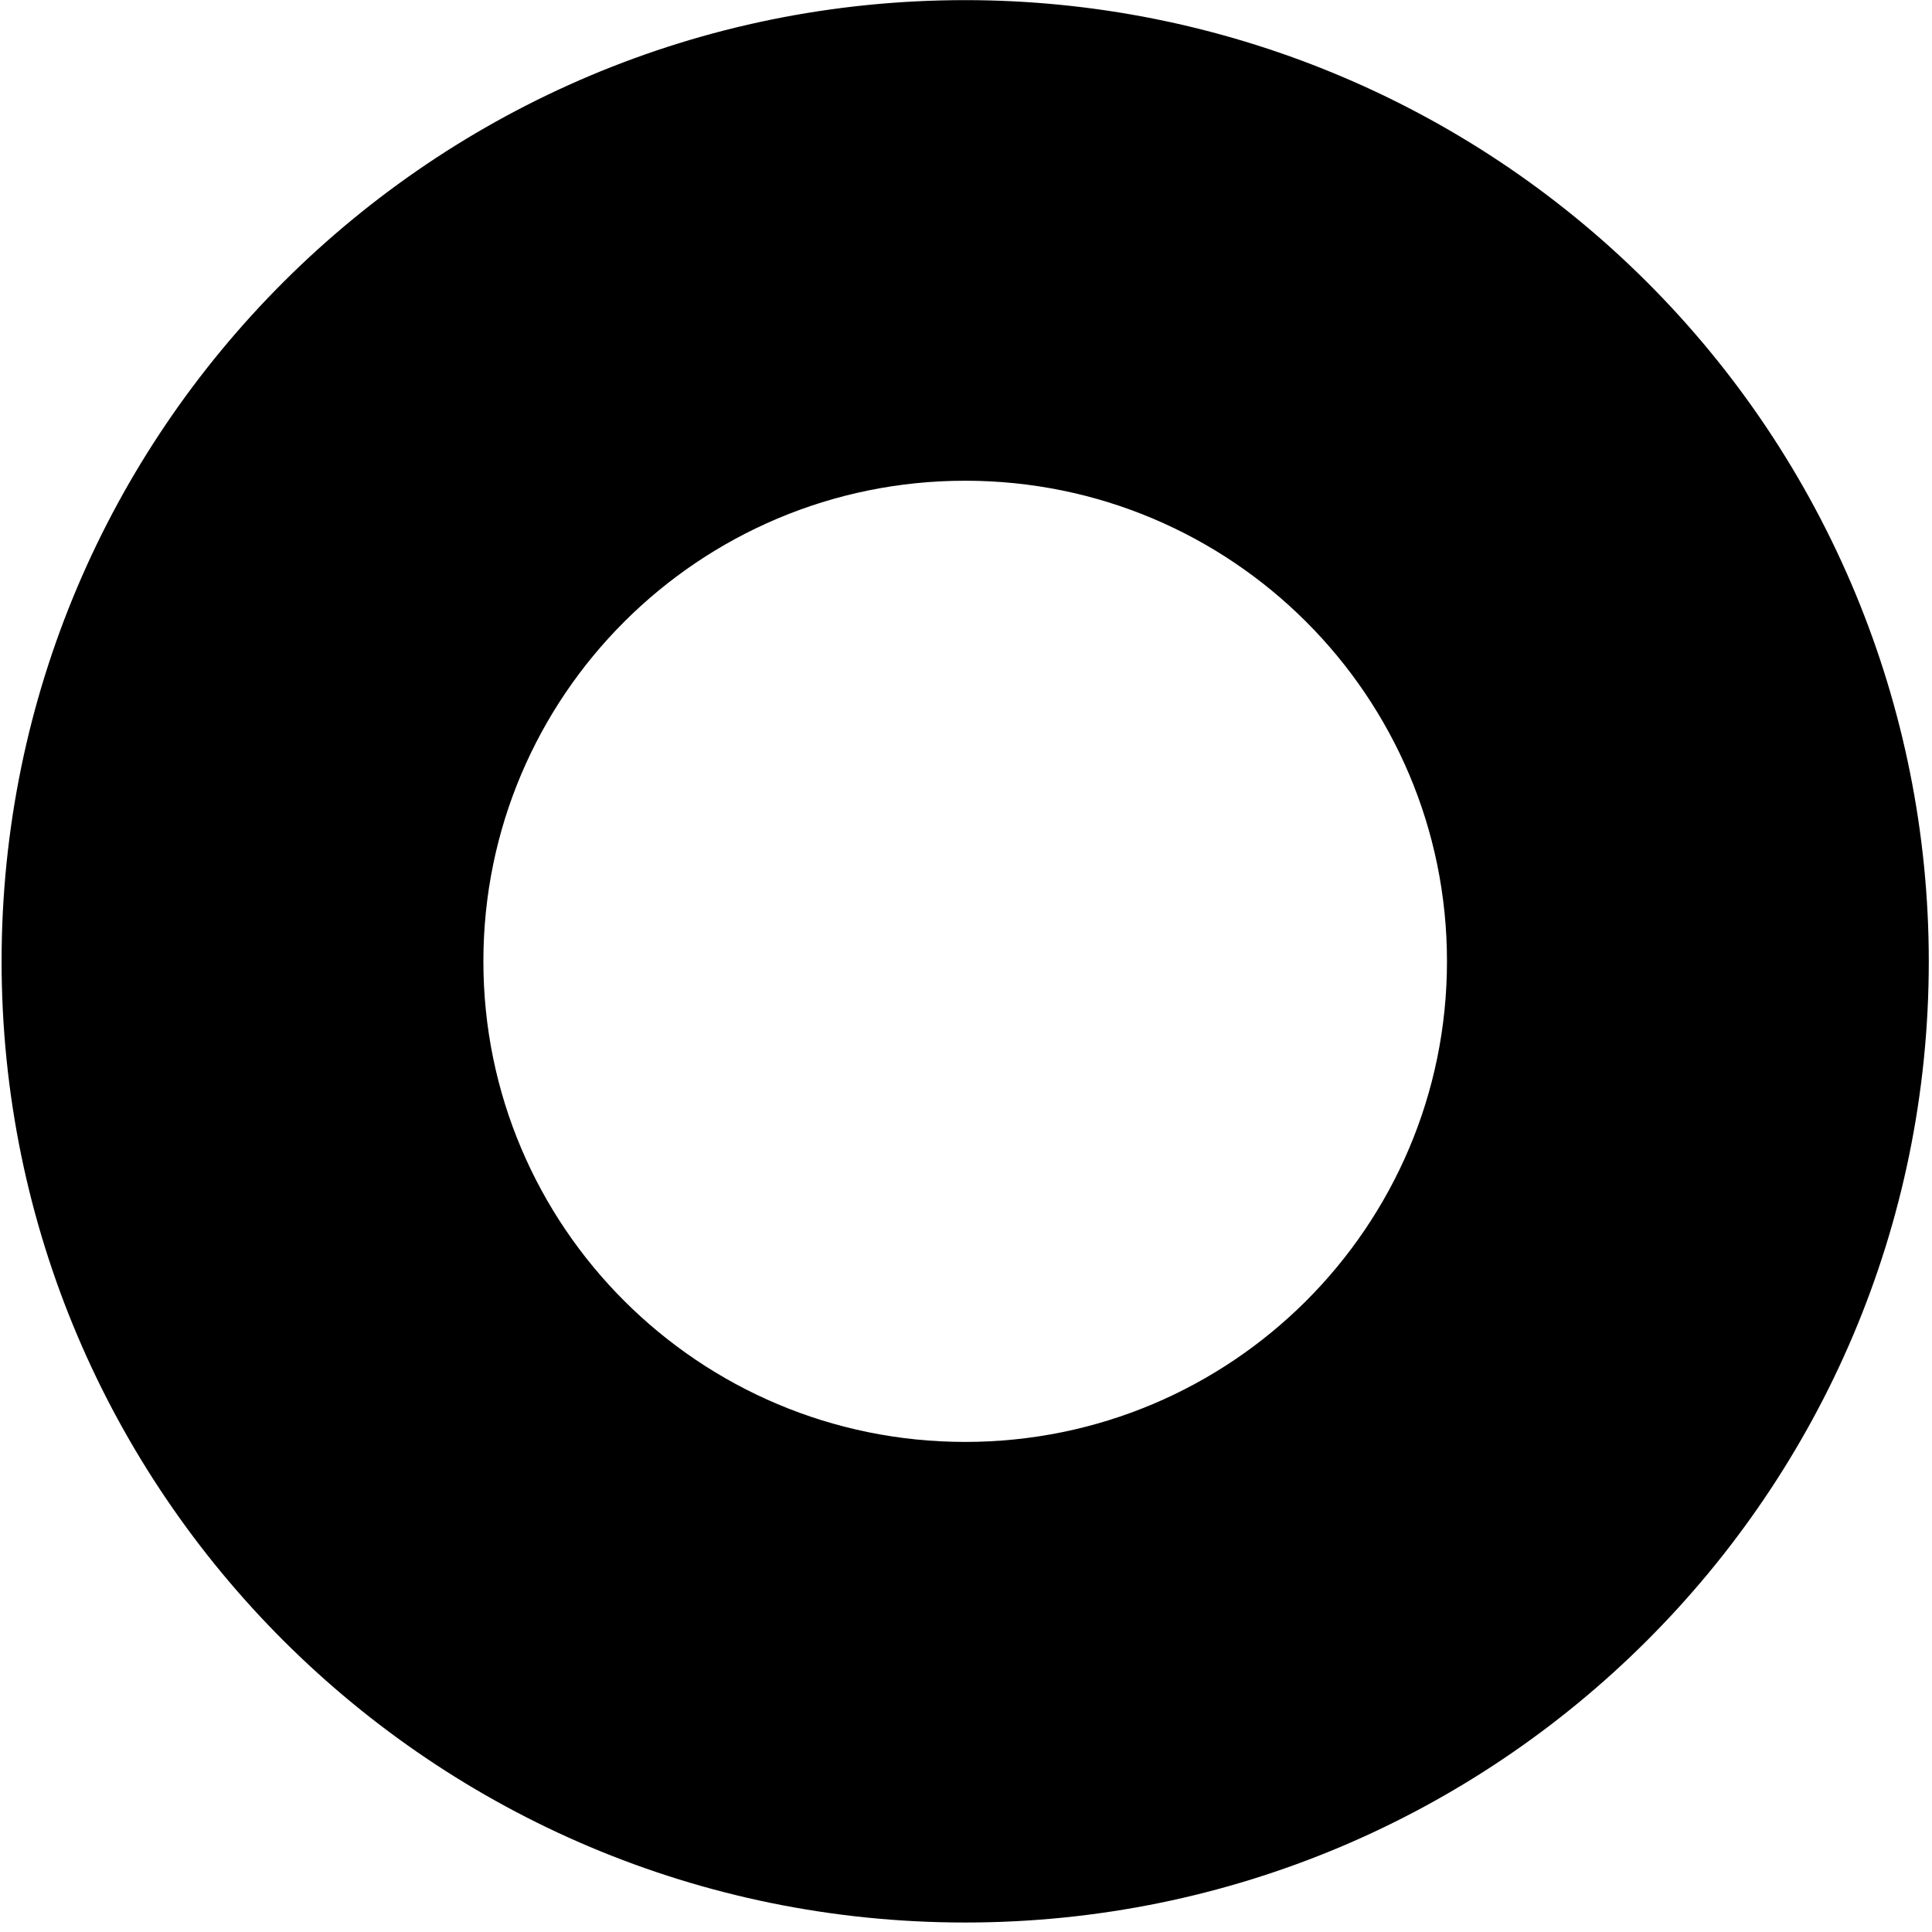
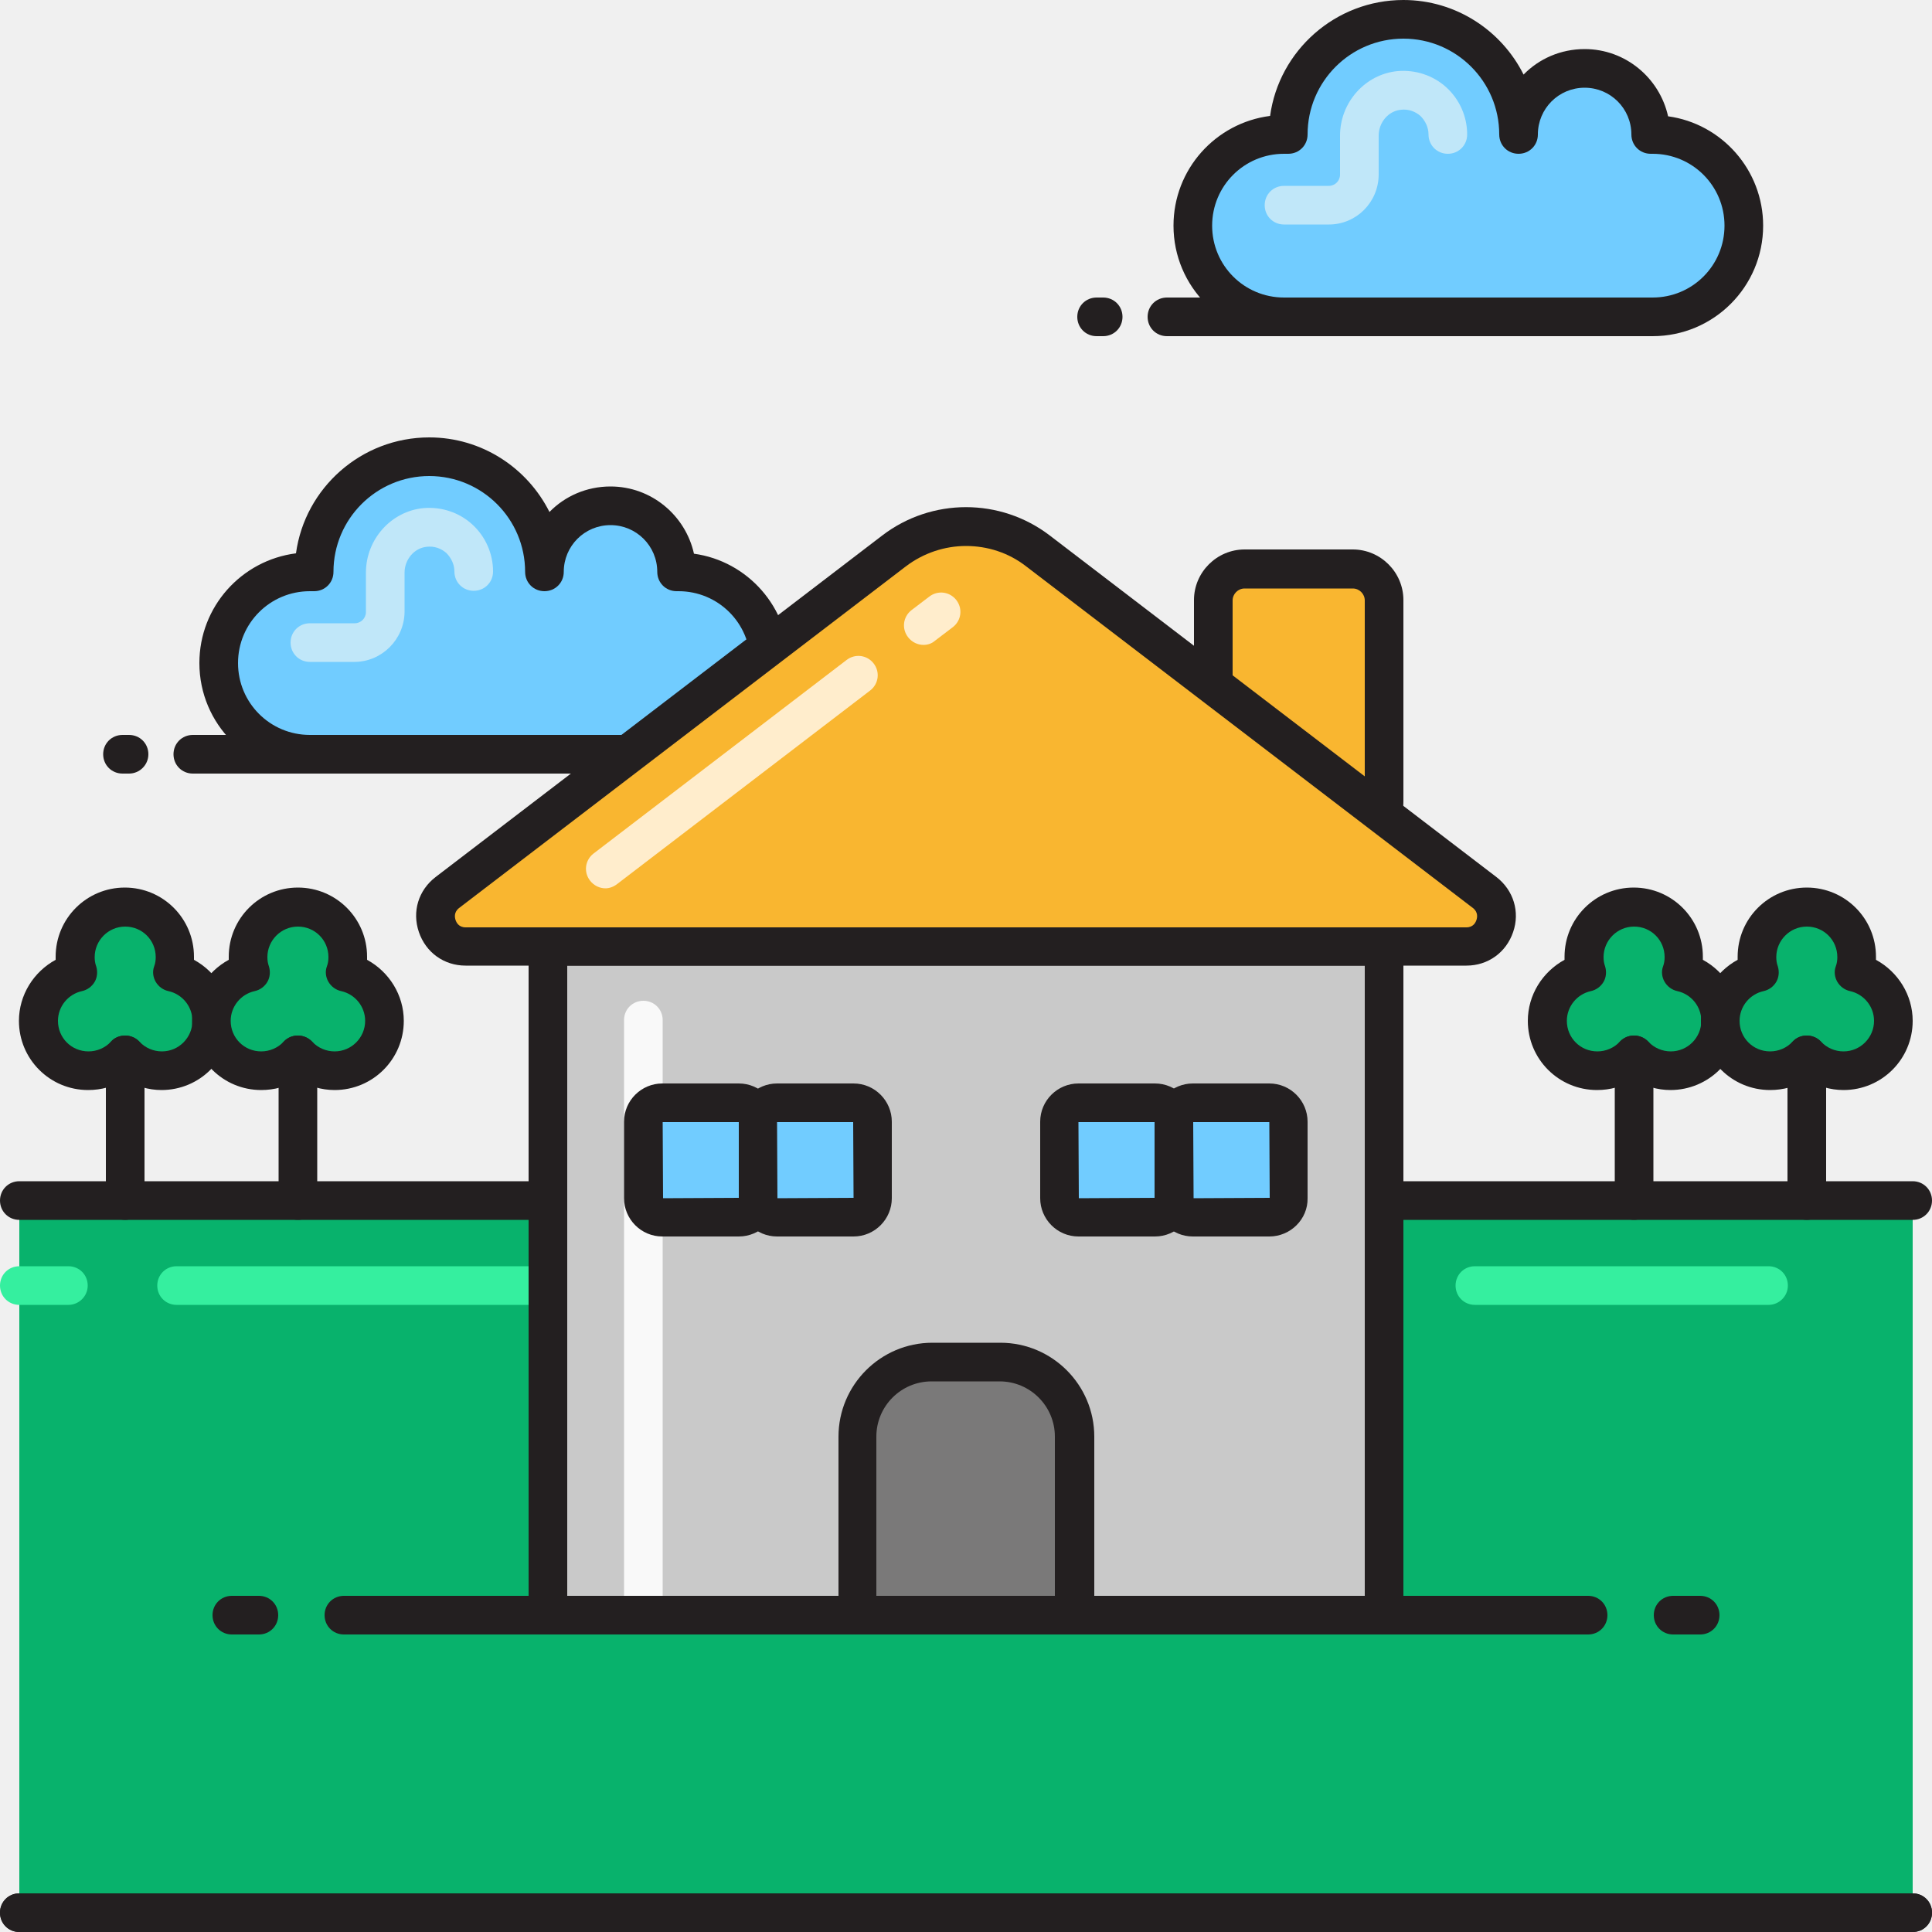
- <svg xmlns="http://www.w3.org/2000/svg" width="300" height="300">
-   <g>
-     <rect fill="#ffffff" id="canvas_background" height="302" width="302" y="-1" x="-1" />
-     <g display="none" overflow="visible" y="0" x="0" height="100%" width="100%" id="canvasGrid">
-       <rect fill="url(#gridpattern)" stroke-width="0" y="0" x="0" height="100%" width="100%" />
-     </g>
-   </g>
-   <g>
-     <text stroke="#000" transform="matrix(21.97757,0,0,10.86286,-3005.434,-1340.542) " xml:space="preserve" text-anchor="start" font-family="Helvetica, Arial, sans-serif" font-size="24" id="svg_3" y="145.448" x="136.833" stroke-width="0" fill="#000000" />
-     <text stroke="#000" transform="matrix(22.24304,0,0,11.11346,-3174.987,-1407.411) " xml:space="preserve" text-anchor="start" font-family="Helvetica, Arial, sans-serif" font-size="24" id="svg_4" y="148.448" x="142.833" fill-opacity="null" stroke-opacity="null" stroke-width="0" fill="#000000" />
-     <path stroke="#000" id="svg_9" d="m0.247,149.274l0,0c0,-82.431 66.99,-149.254 149.627,-149.254l0,0c39.683,0 77.742,15.725 105.802,43.715c28.06,27.991 43.825,65.954 43.825,105.538l0,0c0,82.431 -66.99,149.254 -149.627,149.254l0,0c-82.637,0 -149.627,-66.823 -149.627,-149.254zm74.813,0l0,0c0,41.215 33.495,74.627 74.813,74.627c41.318,0 74.813,-33.412 74.813,-74.627c0,-41.215 -33.495,-74.627 -74.813,-74.627l0,0c-41.318,0 -74.813,33.412 -74.813,74.627z" fill-opacity="null" stroke-opacity="null" stroke-width="0" fill="#000000" />
-   </g>
+ <svg xmlns="http://www.w3.org/2000/svg" t="1741422504770" class="icon" viewBox="0 0 1024 1024" version="1.1" p-id="2974" width="200" height="200">
+   <path d="M164.25 410.01H102.195c-5.734 0-10.24-4.506-10.24-10.24s4.506-10.24 10.24-10.24h62.054c5.734 0 10.24 4.506 10.24 10.24s-4.71 10.24-10.24 10.24zM68.403 410.01h-3.482c-5.734 0-10.24-4.506-10.24-10.24s4.506-10.24 10.24-10.24h3.482c5.734 0 10.24 4.506 10.24 10.24s-4.71 10.24-10.24 10.24z" fill="#231F20" p-id="2975" />
+   <path d="M164.25 303.104c-26.624 0-48.333 21.709-48.333 48.333s21.709 48.333 48.333 48.333h195.379c26.624 0 48.333-21.709 48.333-48.333S386.253 303.104 359.629 303.104h-1.024c0-19.456-15.77-35.021-35.021-35.021-19.456 0-35.021 15.77-35.021 35.021 0-33.792-27.238-61.03-61.03-61.03S166.502 269.312 166.502 303.104h-2.253z" fill="#71CCFF" p-id="2976" />
+   <path d="M359.629 410.01H164.25c-32.358 0-58.573-26.214-58.573-58.573 0-29.901 22.323-54.477 51.2-58.163 4.71-34.611 34.611-61.44 70.656-61.44 27.853 0 52.019 16.179 63.693 39.526 8.192-8.397 19.661-13.517 32.358-13.517 21.709 0 39.731 15.36 44.237 35.635 28.467 3.891 50.381 28.467 50.381 57.958 0 32.154-26.214 58.573-58.573 58.573zM164.25 313.344c-21.094 0-38.093 16.998-38.093 38.093s16.998 38.093 38.093 38.093h195.379c21.094 0 38.093-16.998 38.093-38.093s-16.998-38.093-38.093-38.093h-1.024c-5.734 0-10.24-4.506-10.24-10.24 0-13.722-11.059-24.781-24.781-24.781s-24.781 11.059-24.781 24.781c0 5.734-4.506 10.24-10.24 10.24s-10.24-4.506-10.24-10.24c0-28.058-22.733-50.79-50.79-50.79S176.742 275.046 176.742 303.104c0 5.734-4.506 10.24-10.24 10.24h-2.253z" fill="#231F20" p-id="2977" />
+   <path d="M187.802 350.822H164.25c-5.734 0-10.24-4.506-10.24-10.24s4.506-10.24 10.24-10.24h23.757c3.277 0 5.939-2.662 5.939-5.939v-20.89c0-17.613 13.312-32.563 30.515-34.202 9.421-0.819 18.842 2.253 25.805 8.602 6.963 6.349 11.059 15.36 11.059 24.986 0 5.734-4.506 10.24-10.24 10.24s-10.24-4.506-10.24-10.24c0-3.686-1.638-7.168-4.301-9.83-2.867-2.458-6.349-3.686-10.24-3.277-6.758 0.614-11.878 6.758-11.878 13.722v20.89c-0.205 14.541-12.083 26.419-26.624 26.419z" fill="#C0E7F9" p-id="2978" />
+   <path d="M680.55 178.176H618.496c-5.734 0-10.24-4.506-10.24-10.24s4.506-10.24 10.24-10.24h62.054c5.734 0 10.24 4.506 10.24 10.24s-4.506 10.24-10.24 10.24zM584.704 178.176h-3.482c-5.734 0-10.24-4.506-10.24-10.24s4.506-10.24 10.24-10.24h3.482c5.734 0 10.24 4.506 10.24 10.24s-4.506 10.24-10.24 10.24z" fill="#231F20" p-id="2979" />
+   <path d="M680.55 71.27c-26.624 0-48.333 21.709-48.333 48.333S653.926 167.936 680.55 167.936h195.379c26.624 0 48.333-21.709 48.333-48.333s-21.709-48.333-48.333-48.333h-1.024c0-19.456-15.77-35.021-35.021-35.021S804.864 51.814 804.864 71.27C804.864 37.478 777.421 10.24 743.834 10.24c-33.792 0-61.03 27.238-61.03 61.03h-2.253z" fill="#71CCFF" p-id="2980" />
+   <path d="M875.93 178.176h-195.379c-32.358 0-58.573-26.214-58.573-58.573 0-29.901 22.323-54.477 51.2-58.163 4.71-34.611 34.611-61.44 70.656-61.44 27.853 0 52.019 16.179 63.693 39.526 8.192-8.397 19.661-13.517 32.358-13.517 21.709 0 39.731 15.36 44.237 35.635 28.467 3.891 50.381 28.467 50.381 57.958 0 32.358-26.214 58.573-58.573 58.573z m-195.379-96.666c-21.094 0-38.093 16.998-38.093 38.093S659.456 157.696 680.55 157.696h195.379c21.094 0 38.093-16.998 38.093-38.093s-16.998-38.093-38.093-38.093h-1.024c-5.734 0-10.24-4.506-10.24-10.24 0-13.722-11.059-24.781-24.781-24.781S815.104 57.549 815.104 71.27c0 5.734-4.506 10.24-10.24 10.24s-10.24-4.506-10.24-10.24c0-28.058-22.733-50.79-50.79-50.79s-50.79 22.733-50.79 50.79c0 5.734-4.506 10.24-10.24 10.24h-2.253z" fill="#231F20" p-id="2981" />
+   <path d="M704.307 118.989h-23.757c-5.734 0-10.24-4.506-10.24-10.24s4.506-10.24 10.24-10.24h23.757c3.277 0 5.939-2.662 5.939-5.939V71.885c0-17.613 13.312-32.563 30.515-34.202 9.421-0.819 18.842 2.253 25.805 8.602 6.963 6.349 11.059 15.36 11.059 24.986 0 5.734-4.506 10.24-10.24 10.24s-10.24-4.506-10.24-10.24c0-3.686-1.638-7.168-4.301-9.83-2.867-2.458-6.349-3.686-10.24-3.277-6.758 0.614-11.878 6.758-11.878 13.722v20.89c-0.205 14.541-11.878 26.214-26.419 26.214z" fill="#C0E7F9" p-id="2982" />
+   <path d="M10.24 636.314h1003.52V1013.76H10.24z" fill="#08B26C" p-id="2983" />
+   <path d="M299.213 691.61H93.594c-5.734 0-10.24-4.506-10.24-10.24s4.506-10.24 10.24-10.24h205.619c5.734 0 10.24 4.506 10.24 10.24s-4.71 10.24-10.24 10.24z" fill="#35EF9F" p-id="2984" />
+   <path d="M1013.76 646.554H10.24c-5.734 0-10.24-4.506-10.24-10.24s4.506-10.24 10.24-10.24h1003.52c5.734 0 10.24 4.506 10.24 10.24s-4.506 10.24-10.24 10.24zM1013.76 1024H10.24c-5.734 0-10.24-4.506-10.24-10.24s4.506-10.24 10.24-10.24h1003.52c5.734 0 10.24 4.506 10.24 10.24s-4.506 10.24-10.24 10.24z" fill="#231F20" p-id="2985" />
+   <path d="M1013.76 1024H10.24c-5.734 0-10.24-4.506-10.24-10.24s4.506-10.24 10.24-10.24h1003.52c5.734 0 10.24 4.506 10.24 10.24s-4.506 10.24-10.24 10.24z" fill="#231F20" p-id="2986" />
+   <path d="M891.29 515.277c0.819-2.662 1.229-5.325 1.229-8.192 0-14.541-11.878-26.419-26.419-26.419-14.541 0-26.419 11.878-26.419 26.419 0 2.867 0.41 5.53 1.229 8.192-11.878 2.662-20.685 13.107-20.685 25.805 0 14.541 11.878 26.419 26.419 26.419 7.578 0 14.541-3.277 19.456-8.397 4.915 5.12 11.674 8.397 19.456 8.397 14.541 0 26.419-11.878 26.419-26.419 0-12.698-9.011-23.142-20.685-25.805z" fill="#08B26C" p-id="2987" />
+   <path d="M885.35 577.741c-6.963 0-13.517-2.048-19.456-5.53-5.734 3.686-12.493 5.53-19.456 5.53-20.275 0-36.659-16.384-36.659-36.659 0-13.722 7.782-26.01 19.456-32.358v-1.638c0-20.275 16.384-36.659 36.659-36.659s36.659 16.384 36.659 36.659v1.638c11.674 6.349 19.456 18.637 19.456 32.358 0.205 20.275-16.384 36.659-36.659 36.659z m-19.251-28.877c2.867 0 5.53 1.229 7.578 3.277 3.072 3.277 7.373 5.12 11.878 5.12 9.011 0 16.179-7.373 16.179-16.179 0-7.578-5.325-14.131-12.698-15.77-2.867-0.614-5.325-2.458-6.758-4.915-1.434-2.458-1.843-5.53-0.819-8.192 0.614-1.638 0.819-3.277 0.819-4.915 0-9.011-7.168-16.179-16.179-16.179s-16.179 7.373-16.179 16.179c0 1.638 0.205 3.277 0.819 4.915 0.819 2.662 0.614 5.734-0.819 8.192-1.434 2.458-3.891 4.301-6.758 4.915-7.373 1.638-12.698 8.192-12.698 15.77 0 9.011 7.168 16.179 16.179 16.179 4.506 0 8.806-1.843 11.878-5.12 2.048-2.253 4.71-3.277 7.578-3.277z" fill="#231F20" p-id="2988" />
+   <path d="M866.099 646.554c-5.734 0-10.24-4.506-10.24-10.24V559.104c0-5.734 4.506-10.24 10.24-10.24s10.24 4.506 10.24 10.24v77.21c0 5.53-4.71 10.24-10.24 10.24z" fill="#231F20" p-id="2989" />
+   <path d="M982.835 515.277c0.819-2.662 1.229-5.325 1.229-8.192 0-14.541-11.878-26.419-26.419-26.419s-26.419 11.878-26.419 26.419c0 2.867 0.41 5.53 1.229 8.192-11.878 2.662-20.685 13.107-20.685 25.805 0 14.541 11.878 26.419 26.419 26.419 7.578 0 14.541-3.277 19.456-8.397 4.915 5.12 11.674 8.397 19.456 8.397 14.541 0 26.419-11.878 26.419-26.419 0-12.698-8.806-23.142-20.685-25.805z" fill="#08B26C" p-id="2990" />
+   <path d="M977.101 577.741c-6.963 0-13.722-2.048-19.456-5.53-5.734 3.686-12.493 5.53-19.456 5.53-20.275 0-36.659-16.384-36.659-36.659 0-13.722 7.782-26.01 19.456-32.358v-1.638c0-20.275 16.384-36.659 36.659-36.659s36.659 16.384 36.659 36.659v1.638c11.674 6.349 19.456 18.637 19.456 32.358 0 20.275-16.384 36.659-36.659 36.659z m-19.456-28.877c2.867 0 5.53 1.229 7.578 3.277 3.072 3.277 7.373 5.12 11.878 5.12 9.011 0 16.179-7.373 16.179-16.179 0-7.578-5.325-14.131-12.698-15.77-2.867-0.614-5.325-2.458-6.758-4.915-1.434-2.458-1.843-5.53-0.819-8.192 0.614-1.638 0.819-3.277 0.819-4.915 0-9.011-7.168-16.179-16.179-16.179s-16.179 7.373-16.179 16.179c0 1.638 0.205 3.277 0.819 4.915 0.819 2.662 0.614 5.734-0.819 8.192-1.434 2.458-3.891 4.301-6.758 4.915-7.373 1.638-12.698 8.192-12.698 15.77 0 9.011 7.168 16.179 16.179 16.179 4.506 0 8.806-1.843 11.878-5.12 2.048-2.253 4.71-3.277 7.578-3.277z" fill="#231F20" p-id="2991" />
+   <path d="M957.645 646.554c-5.734 0-10.24-4.506-10.24-10.24V559.104c0-5.734 4.506-10.24 10.24-10.24s10.24 4.506 10.24 10.24v77.21c0 5.53-4.506 10.24-10.24 10.24z" fill="#231F20" p-id="2992" />
+   <path d="M91.546 515.277c0.819-2.662 1.229-5.325 1.229-8.192 0-14.541-11.878-26.419-26.419-26.419-14.541 0-26.419 11.878-26.419 26.419 0 2.867 0.41 5.53 1.229 8.192-11.878 2.662-20.685 13.107-20.685 25.805 0 14.541 11.878 26.419 26.419 26.419 7.578 0 14.541-3.277 19.456-8.397 4.915 5.12 11.674 8.397 19.456 8.397 14.541 0 26.419-11.878 26.419-26.419-0.205-12.698-9.011-23.142-20.685-25.805z" fill="#08B26C" p-id="2993" />
+   <path d="M85.606 577.741c-6.963 0-13.517-2.048-19.456-5.53-5.734 3.686-12.493 5.53-19.456 5.53-20.275 0-36.659-16.384-36.659-36.659 0-13.722 7.782-26.01 19.456-32.358v-1.638c0-20.275 16.384-36.659 36.659-36.659s36.659 16.384 36.659 36.659v1.638c11.674 6.349 19.456 18.637 19.456 32.358 0 20.275-16.384 36.659-36.659 36.659zM66.355 548.864c2.867 0 5.53 1.229 7.578 3.277 3.072 3.277 7.373 5.12 11.878 5.12 9.011 0 16.179-7.373 16.179-16.179 0-7.578-5.325-14.131-12.698-15.77-2.867-0.614-5.325-2.458-6.758-4.915-1.434-2.458-1.843-5.53-0.819-8.192 0.614-1.638 0.819-3.277 0.819-4.915 0-9.011-7.168-16.179-16.179-16.179s-16.179 7.373-16.179 16.179c0 1.638 0.205 3.277 0.819 4.915 0.819 2.662 0.614 5.734-0.819 8.192-1.434 2.458-3.891 4.301-6.758 4.915-7.373 1.638-12.698 8.192-12.698 15.77 0 9.011 7.168 16.179 16.179 16.179 4.506 0 8.806-1.843 11.878-5.12 1.843-2.253 4.71-3.277 7.578-3.277z" fill="#231F20" p-id="2994" />
+   <path d="M66.355 646.554c-5.734 0-10.24-4.506-10.24-10.24V559.104c0-5.734 4.506-10.24 10.24-10.24s10.24 4.506 10.24 10.24v77.21c0 5.53-4.71 10.24-10.24 10.24z" fill="#231F20" p-id="2995" />
+   <path d="M183.091 515.277c0.819-2.662 1.229-5.325 1.229-8.192 0-14.541-11.878-26.419-26.419-26.419-14.541 0-26.419 11.878-26.419 26.419 0 2.867 0.41 5.53 1.229 8.192-11.878 2.662-20.685 13.107-20.685 25.805 0 14.541 11.878 26.419 26.419 26.419 7.578 0 14.541-3.277 19.456-8.397 4.915 5.12 11.674 8.397 19.456 8.397 14.541 0 26.419-11.878 26.419-26.419 0-12.698-8.806-23.142-20.685-25.805z" fill="#08B26C" p-id="2996" />
+   <path d="M177.357 577.741c-6.963 0-13.722-2.048-19.456-5.53-5.734 3.686-12.493 5.53-19.456 5.53-20.275 0-36.659-16.384-36.659-36.659 0-13.722 7.782-26.01 19.456-32.358v-1.638c0-20.275 16.384-36.659 36.659-36.659s36.659 16.384 36.659 36.659v1.638c11.674 6.349 19.456 18.637 19.456 32.358 0 20.275-16.384 36.659-36.659 36.659zM157.901 548.864c2.867 0 5.53 1.229 7.578 3.277 3.072 3.277 7.373 5.12 11.878 5.12 9.011 0 16.179-7.373 16.179-16.179 0-7.578-5.325-14.131-12.698-15.77-2.867-0.614-5.325-2.458-6.758-4.915-1.434-2.458-1.843-5.53-0.819-8.192 0.614-1.638 0.819-3.277 0.819-4.915 0-9.011-7.168-16.179-16.179-16.179s-16.179 7.373-16.179 16.179c0 1.638 0.205 3.277 0.819 4.915 0.819 2.662 0.614 5.734-0.819 8.192-1.434 2.458-3.891 4.301-6.758 4.915-7.373 1.638-12.698 8.192-12.698 15.77 0 9.011 7.168 16.179 16.179 16.179 4.506 0 8.806-1.843 11.878-5.12 2.048-2.253 4.71-3.277 7.578-3.277z" fill="#231F20" p-id="2997" />
+   <path d="M157.901 646.554c-5.734 0-10.24-4.506-10.24-10.24V559.104c0-5.734 4.506-10.24 10.24-10.24s10.24 4.506 10.24 10.24v77.21c0 5.53-4.506 10.24-10.24 10.24z" fill="#231F20" p-id="2998" />
+   <path d="M36.25 691.61H10.24c-5.734 0-10.24-4.506-10.24-10.24s4.506-10.24 10.24-10.24h26.01c5.734 0 10.24 4.506 10.24 10.24s-4.71 10.24-10.24 10.24zM937.37 691.61h-155.648c-5.734 0-10.24-4.506-10.24-10.24s4.506-10.24 10.24-10.24h155.648c5.734 0 10.24 4.506 10.24 10.24s-4.71 10.24-10.24 10.24z" fill="#35EF9F" p-id="2999" />
+   <path d="M643.277 318.054v106.701c0 9.216 7.373 16.589 16.589 16.589h57.344c9.216 0 16.589-7.373 16.589-16.589v-106.701c0-9.216-7.373-16.589-16.589-16.589h-57.344c-9.216 0.205-16.589 7.578-16.589 16.589z" fill="#F9B630" p-id="3000" />
+   <path d="M717.005 451.584h-57.344c-14.746 0-26.829-12.083-26.829-26.829v-106.701c0-14.746 12.083-26.829 26.829-26.829h57.344c14.746 0 26.829 12.083 26.829 26.829v106.701c0 14.95-12.083 26.829-26.829 26.829z m-57.344-139.674c-3.482 0-6.349 2.867-6.349 6.349v106.701c0 3.482 2.867 6.349 6.349 6.349h57.344c3.482 0 6.349-2.867 6.349-6.349v-106.701c0-3.482-2.867-6.349-6.349-6.349h-57.344z" fill="#231F20" p-id="3001" />
+   <path d="M290.406 501.555h443.187V856.064H290.406z" fill="#C9C9C9" p-id="3002" />
+   <path d="M340.992 866.304c-5.734 0-10.24-4.506-10.24-10.24V540.672c0-5.734 4.506-10.24 10.24-10.24s10.24 4.506 10.24 10.24v315.392c0 5.734-4.506 10.24-10.24 10.24z" fill="#F9F9F9" p-id="3003" />
+   <path d="M733.594 866.304H290.406c-5.734 0-10.24-4.506-10.24-10.24V501.555c0-5.734 4.506-10.24 10.24-10.24h443.187c5.734 0 10.24 4.506 10.24 10.24V856.064c0 5.734-4.506 10.24-10.24 10.24z m-432.947-20.48h422.707V511.795H300.646V845.824z" fill="#231F20" p-id="3004" />
+   <path d="M569.549 856.064H454.656v-94.618c0-21.709 17.613-39.526 39.526-39.526h36.045c21.709 0 39.526 17.613 39.526 39.526V856.064z" fill="#7A7979" p-id="3005" />
+   <path d="M569.549 866.304H454.656c-5.734 0-10.24-4.506-10.24-10.24v-94.618c0-27.443 22.323-49.766 49.766-49.766h36.045c27.443 0 49.766 22.323 49.766 49.766V856.064c-0.205 5.734-4.915 10.24-10.445 10.24z m-104.858-20.48H559.104v-84.378c0-16.179-13.107-29.286-29.286-29.286h-36.045c-16.179 0-29.286 13.107-29.286 29.286V845.824z" fill="#231F20" p-id="3006" />
+   <path d="M786.842 473.088c12.083 9.216 5.53 28.467-9.626 28.467h-530.432c-15.155 0-21.709-19.251-9.626-28.467l236.749-181.043c22.528-17.203 53.862-17.203 76.39 0L786.842 473.088z" fill="#F9B630" p-id="3007" />
+   <path d="M777.216 511.795h-530.432c-11.469 0-21.094-6.963-24.781-17.818-3.686-10.854-0.205-22.118 8.806-29.082l236.749-181.043c26.214-20.07 62.669-20.07 88.883 0L793.19 464.896c9.011 6.963 12.493 18.432 8.806 29.082-3.686 10.854-13.312 17.818-24.781 17.818zM512 289.382c-11.264 0-22.528 3.686-31.949 10.854L243.302 481.28c-2.867 2.253-2.253 5.12-1.843 6.349s1.638 3.891 5.325 3.891h530.432c3.686 0 4.915-2.662 5.325-3.891s1.024-4.096-1.843-6.349l-236.749-181.043c-9.421-7.373-20.685-10.854-31.949-10.854z" fill="#231F20" p-id="3008" />
+   <path d="M489.472 341.811c-3.072 0-6.144-1.434-8.192-4.096-3.482-4.506-2.662-10.854 1.843-14.336l9.421-7.168c4.506-3.482 10.854-2.662 14.336 1.843s2.662 10.854-1.843 14.336l-9.421 7.168c-1.843 1.638-4.096 2.253-6.144 2.253zM320.922 470.835c-3.072 0-6.144-1.434-8.192-4.096-3.482-4.506-2.662-10.854 1.843-14.336l134.144-102.605c4.506-3.482 10.854-2.662 14.336 1.843 3.482 4.506 2.662 10.854-1.843 14.336l-134.144 102.605c-1.843 1.434-4.096 2.253-6.144 2.253z" fill="#FFEDCC" p-id="3009" />
+   <path d="M391.578 584.499h-40.55c-5.53 0-10.035 4.506-10.035 10.035v40.55c0 5.53 4.506 10.035 10.035 10.035h40.55c5.53 0 10.035-4.506 10.035-10.035v-40.55c0.205-5.53-4.301-10.035-10.035-10.035z" fill="#71CCFF" p-id="3010" />
+   <path d="M391.578 655.36h-40.55c-11.264 0-20.275-9.216-20.275-20.275v-40.55c0-11.264 9.216-20.275 20.275-20.275h40.55c11.264 0 20.275 9.216 20.275 20.275v40.55c0.205 11.059-9.011 20.275-20.275 20.275z m-40.346-60.621l0.205 40.346 40.346-0.205-0.205-40.141h-40.346z m40.346 0z" fill="#231F20" p-id="3011" />
+   <path d="M452.403 584.499h-40.55c-5.53 0-10.035 4.506-10.035 10.035v40.55c0 5.53 4.506 10.035 10.035 10.035h40.55c5.53 0 10.035-4.506 10.035-10.035v-40.55c0-5.53-4.506-10.035-10.035-10.035z" fill="#71CCFF" p-id="3012" />
+   <path d="M452.403 655.36h-40.55c-11.264 0-20.275-9.216-20.275-20.275v-40.55c0-11.264 9.216-20.275 20.275-20.275h40.55c11.264 0 20.275 9.216 20.275 20.275v40.55c0 11.059-9.011 20.275-20.275 20.275z m-40.55-60.621l0.205 40.346 40.346-0.205-0.205-40.141h-40.346z m40.55 0z" fill="#231F20" p-id="3013" />
+   <path d="M612.147 584.499h-40.55c-5.53 0-10.035 4.506-10.035 10.035v40.55c0 5.53 4.506 10.035 10.035 10.035h40.55c5.53 0 10.035-4.506 10.035-10.035v-40.55c0-5.53-4.506-10.035-10.035-10.035z" fill="#71CCFF" p-id="3014" />
+   <path d="M612.147 655.36h-40.55c-11.264 0-20.275-9.216-20.275-20.275v-40.55c0-11.264 9.216-20.275 20.275-20.275h40.55c11.264 0 20.275 9.216 20.275 20.275v40.55c0 11.059-9.011 20.275-20.275 20.275z m-40.55-60.621l0.205 40.346 40.346-0.205-0.205-40.141h-40.346z m40.55 0z" fill="#231F20" p-id="3015" />
+   <path d="M672.768 584.499h-40.55c-5.53 0-10.035 4.506-10.035 10.035v40.55c0 5.53 4.506 10.035 10.035 10.035h40.55c5.53 0 10.035-4.506 10.035-10.035v-40.55c0.205-5.53-4.301-10.035-10.035-10.035z" fill="#71CCFF" p-id="3016" />
+   <path d="M672.768 655.36h-40.55c-11.264 0-20.275-9.216-20.275-20.275v-40.55c0-11.264 9.216-20.275 20.275-20.275h40.55c11.264 0 20.275 9.216 20.275 20.275v40.55c0.205 11.059-9.011 20.275-20.275 20.275z m-40.346-60.621l0.205 40.346 40.346-0.205-0.205-40.141h-40.346z m40.346 0zM290.406 866.304H182.272c-5.734 0-10.24-4.506-10.24-10.24s4.506-10.24 10.24-10.24h108.134c5.734 0 10.24 4.506 10.24 10.24s-4.506 10.24-10.24 10.24zM137.216 866.304h-14.336c-5.734 0-10.24-4.506-10.24-10.24s4.506-10.24 10.24-10.24h14.336c5.734 0 10.24 4.506 10.24 10.24s-4.506 10.24-10.24 10.24zM841.728 866.304h-108.134c-5.734 0-10.24-4.506-10.24-10.24s4.506-10.24 10.24-10.24H841.728c5.734 0 10.24 4.506 10.24 10.24s-4.506 10.24-10.24 10.24zM901.12 866.304h-14.336c-5.734 0-10.24-4.506-10.24-10.24s4.506-10.24 10.24-10.24h14.336c5.734 0 10.24 4.506 10.24 10.24s-4.506 10.24-10.24 10.24z" fill="#231F20" p-id="3017" />
</svg>
